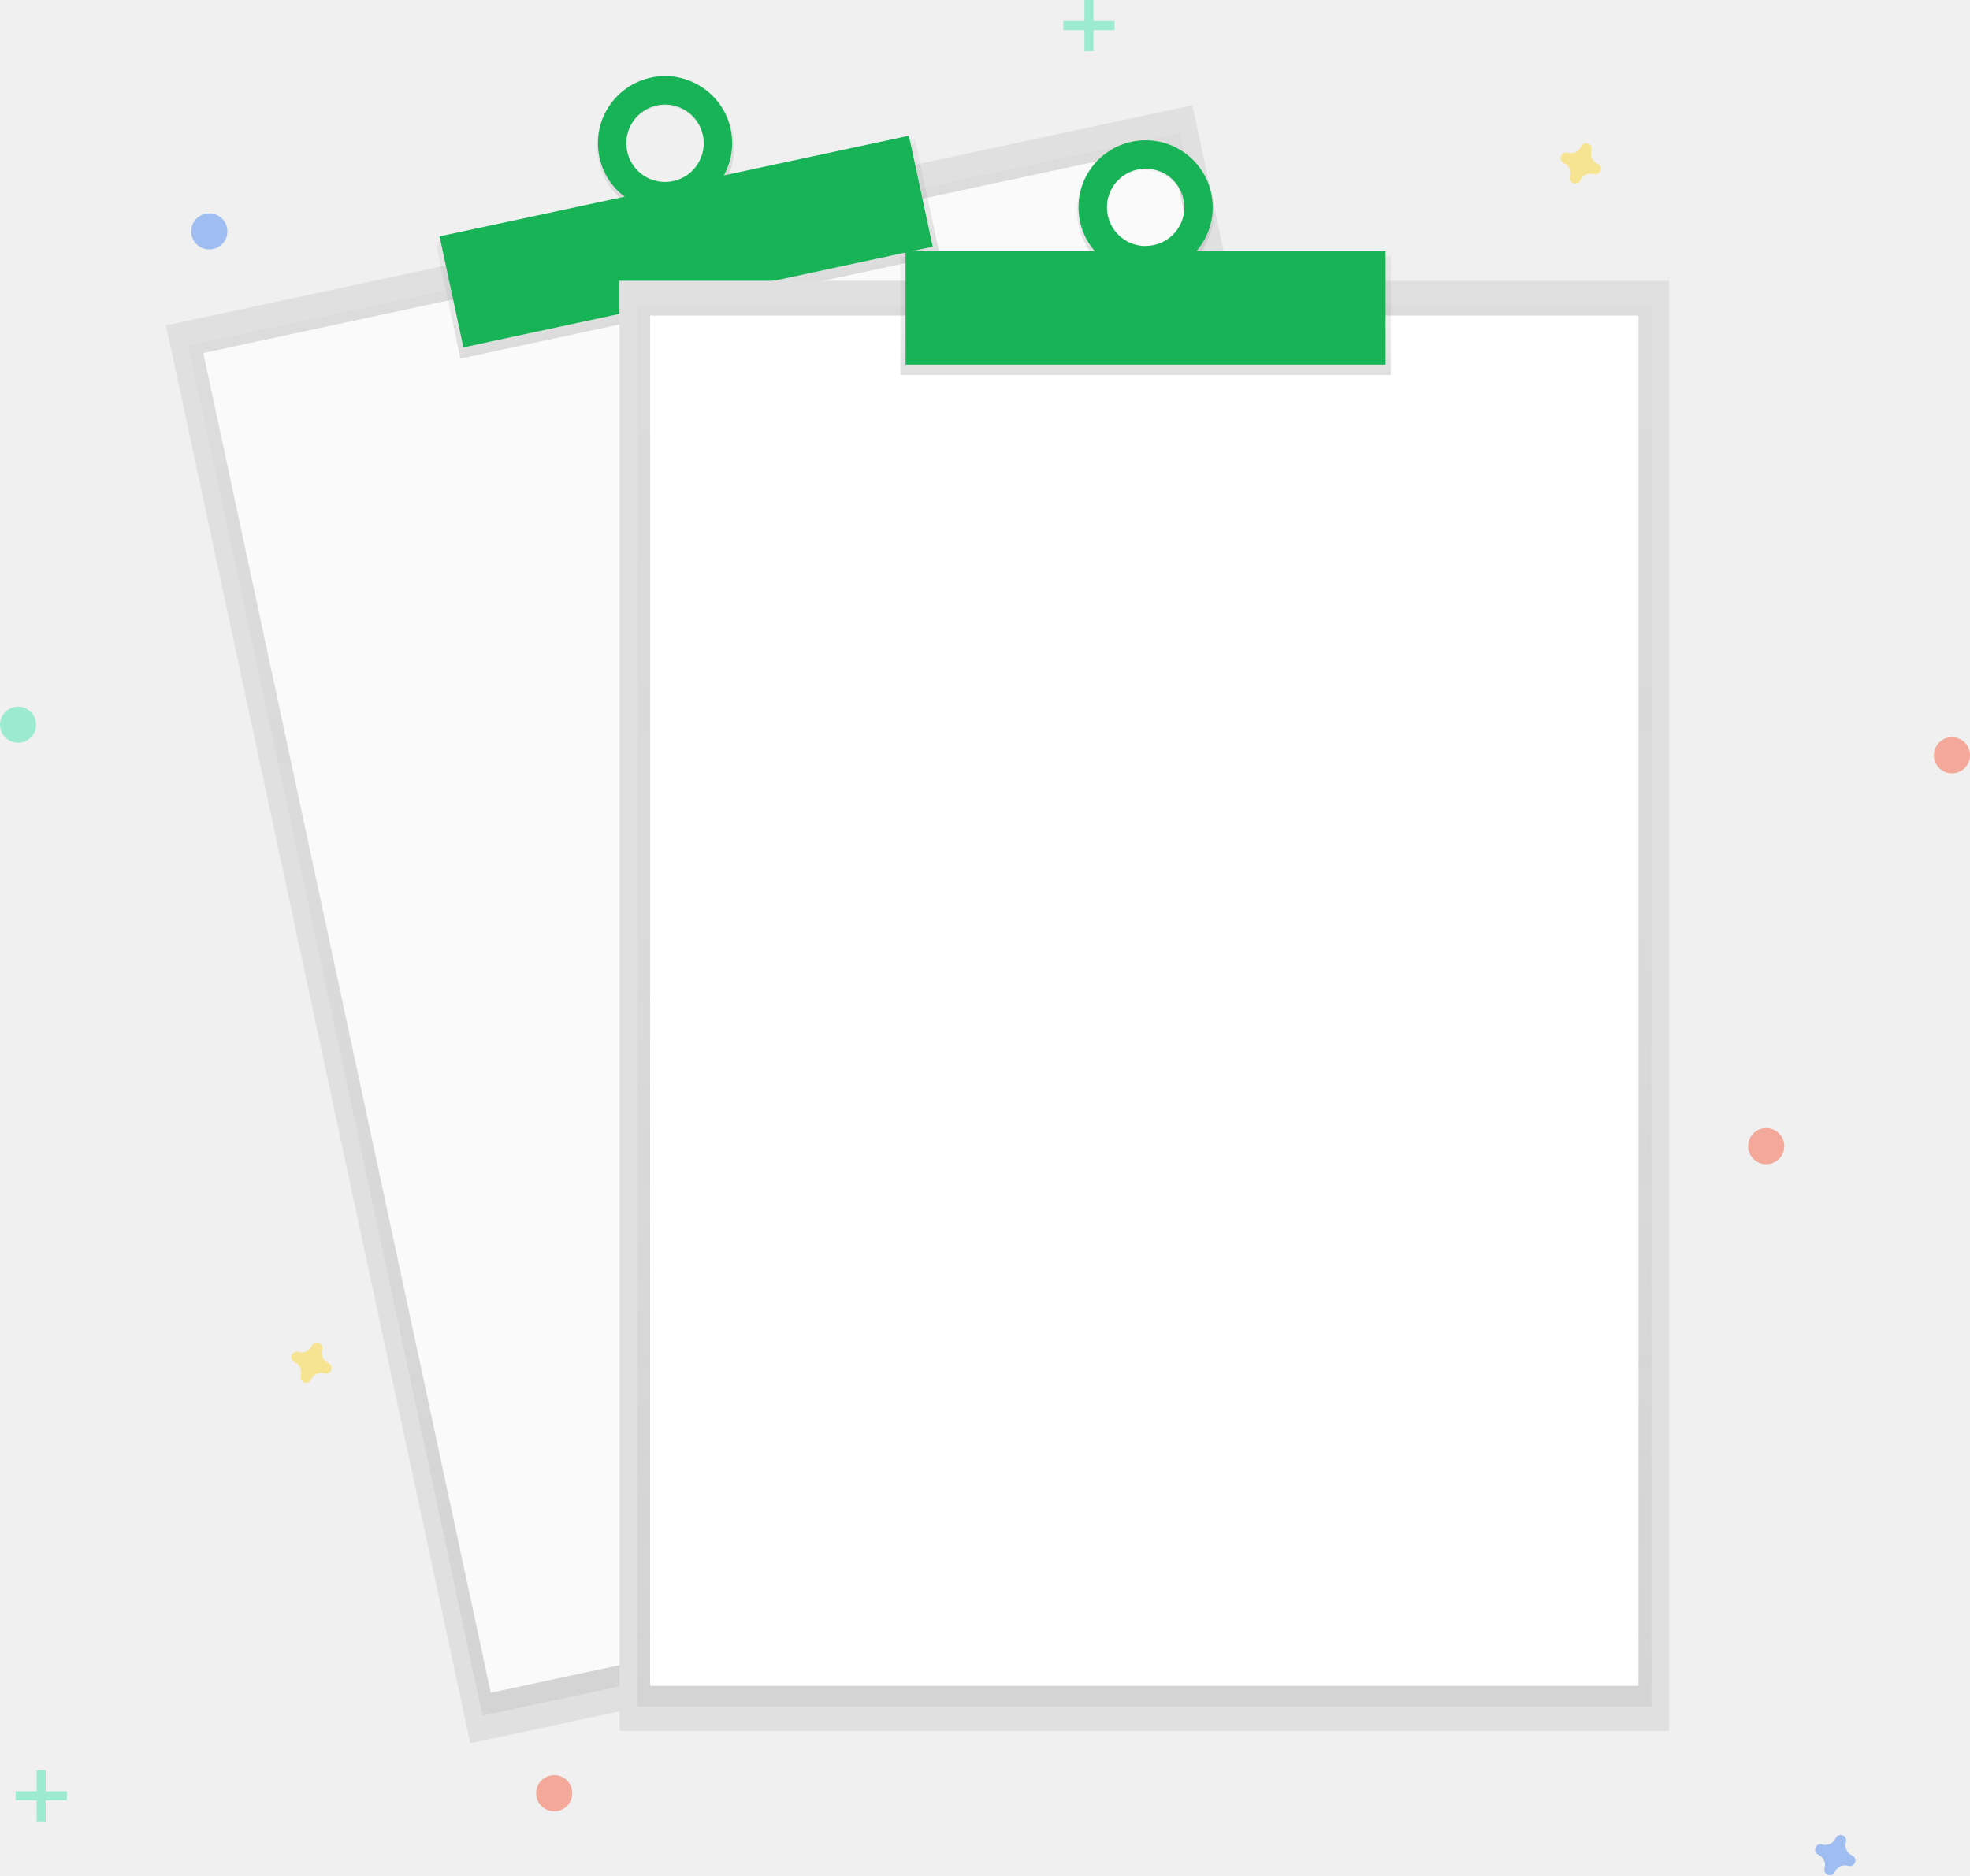
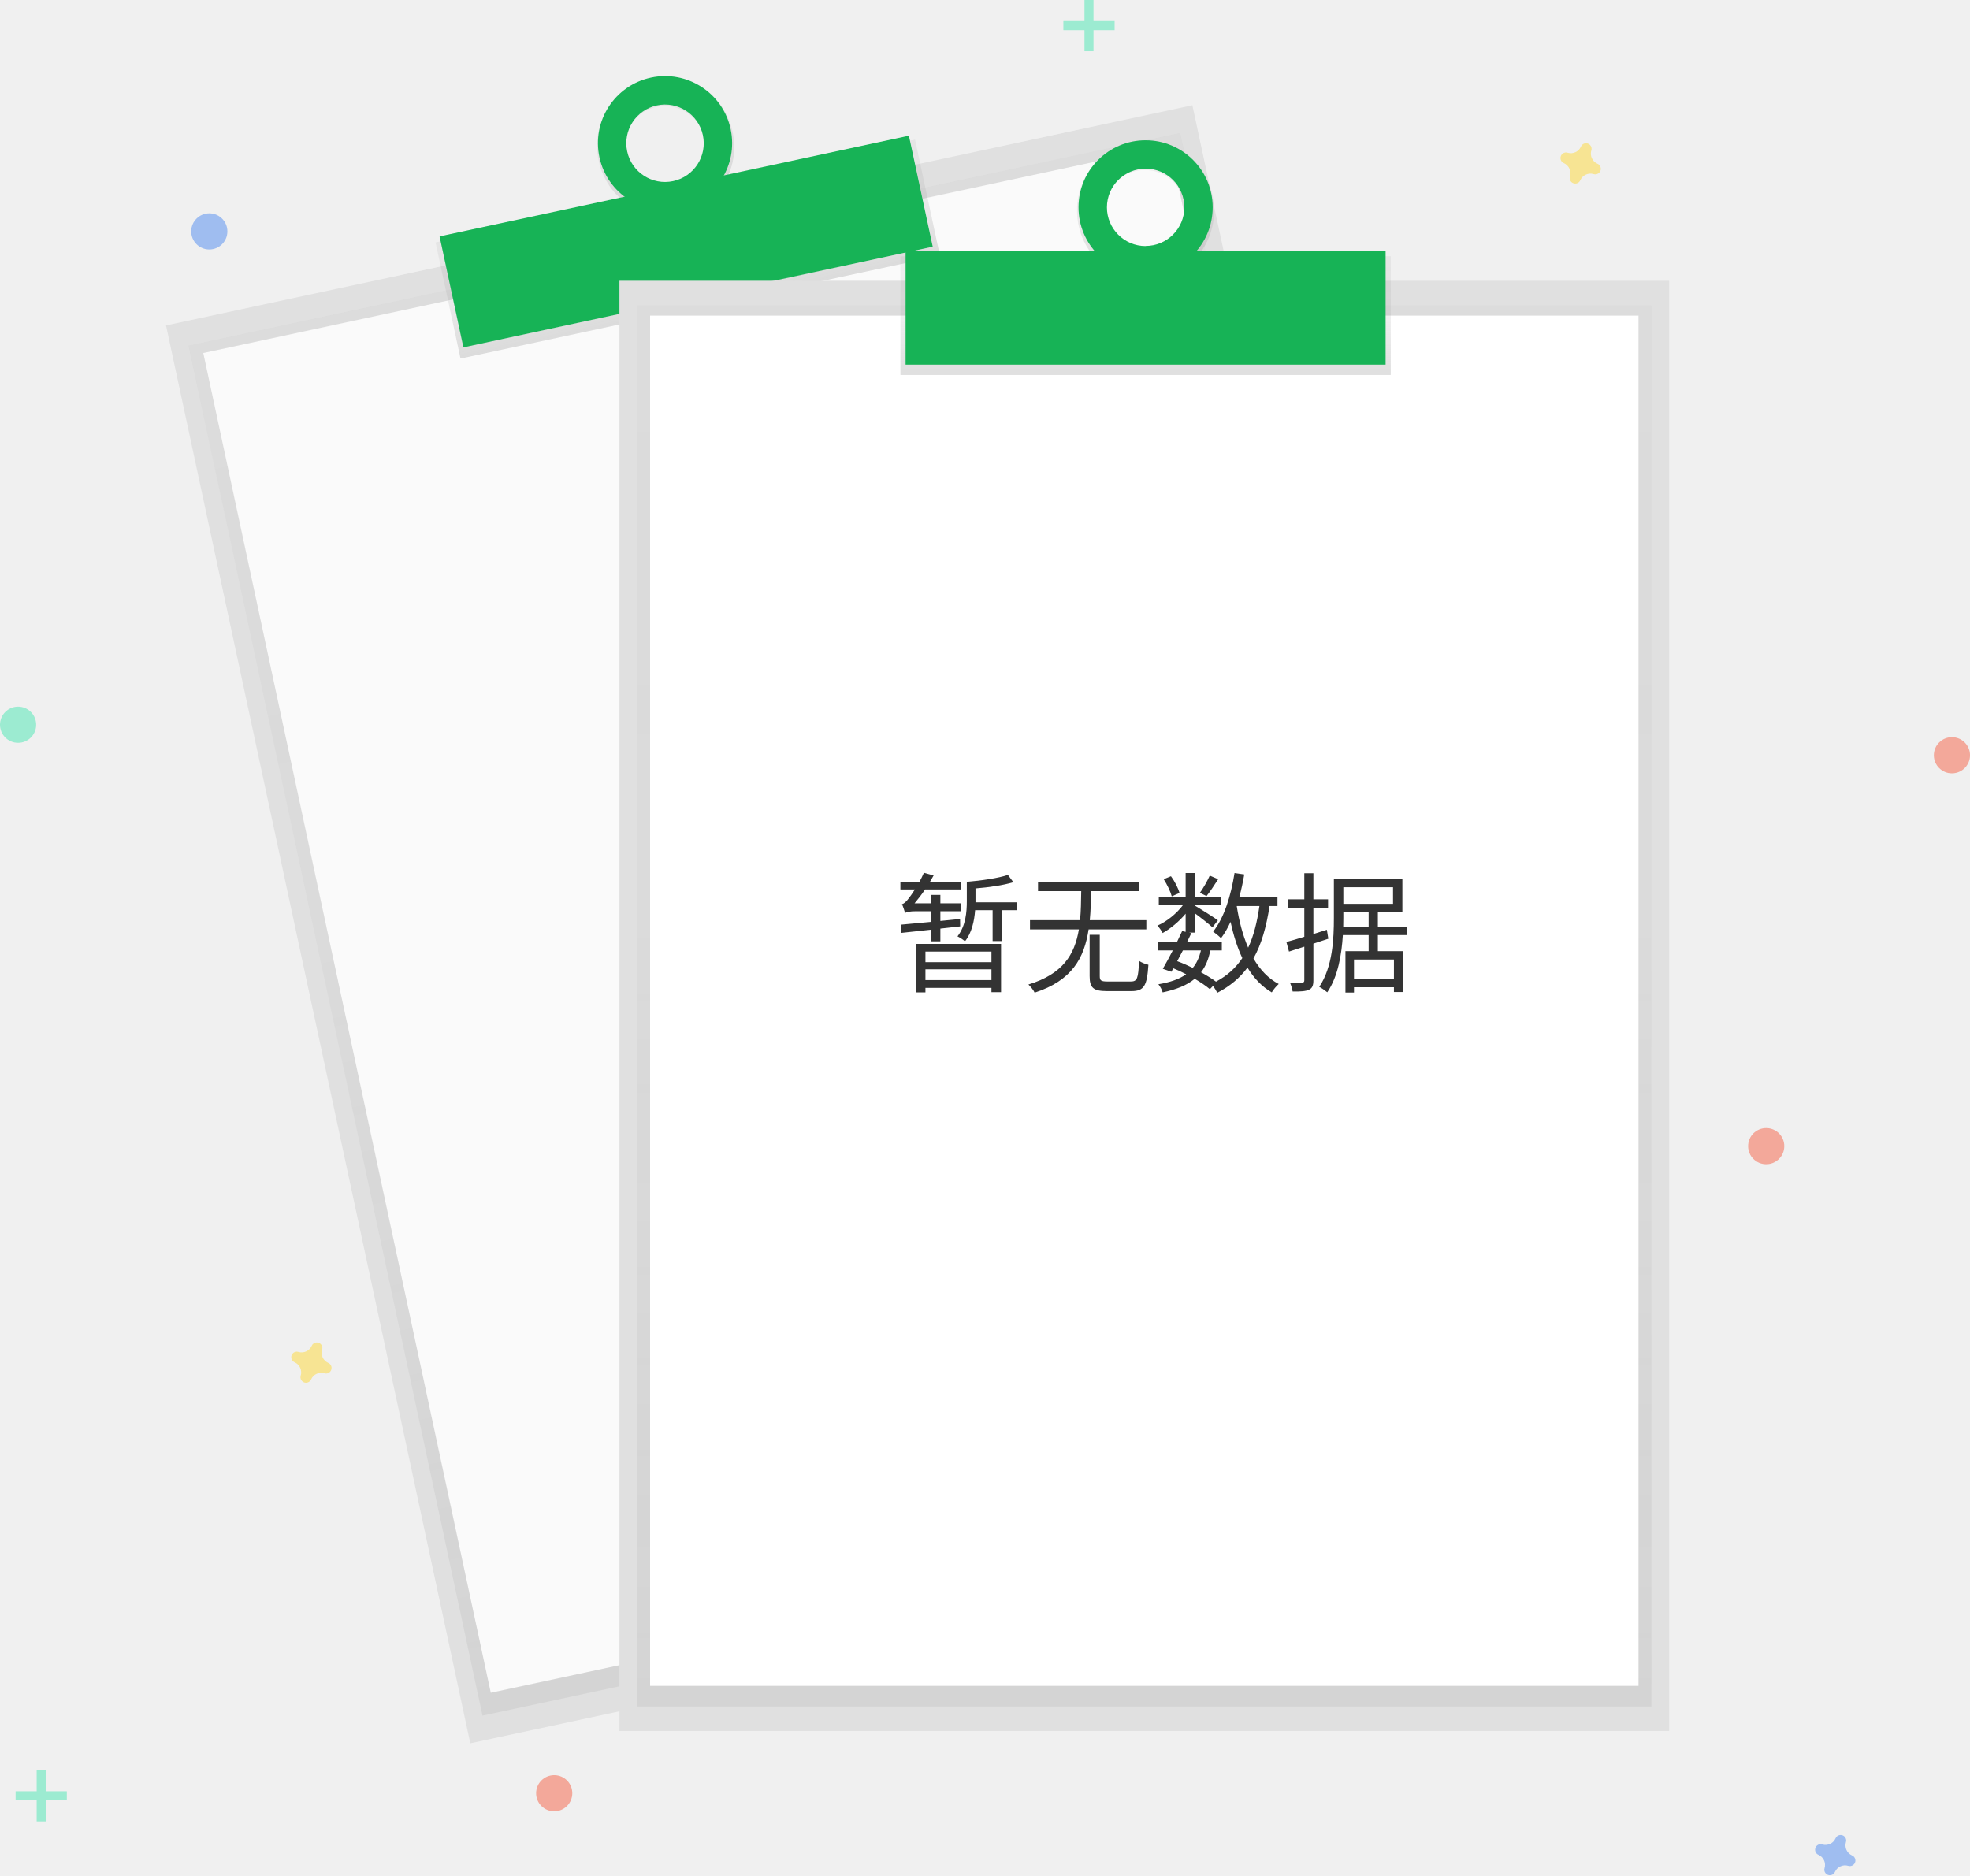
- <svg xmlns="http://www.w3.org/2000/svg" xmlns:xlink="http://www.w3.org/1999/xlink" id="f20e0c25-d928-42cc-98d1-13cc230663ea" data-name="Layer 1" width="100%" height="100%" viewBox="0 0 820.16 780.81" src="https://42f2671d685f51e10fc6-b9fcecea3e50b3b59bdc28dead054ebc.ssl.cf5.rackcdn.com/illustrations/no_data_qbuo.svg" class="item__image" alt="No data">
+ <svg xmlns="http://www.w3.org/2000/svg" xmlns:xlink="http://www.w3.org/1999/xlink" id="f20e0c25-d928-42cc-98d1-13cc230663ea" data-name="Layer 1" viewBox="0 0 820.16 780.81" src="https://42f2671d685f51e10fc6-b9fcecea3e50b3b59bdc28dead054ebc.ssl.cf5.rackcdn.com/illustrations/no_data_qbuo.svg" class="item__image" alt="No data">
  <defs>
    <linearGradient id="07332201-7176-49c2-9908-6dc4a39c4716" x1="539.63" y1="734.6" x2="539.63" y2="151.19" gradientTransform="translate(-3.62 1.57)" gradientUnits="userSpaceOnUse">
      <stop offset="0" stop-color="gray" stop-opacity="0.25" />
      <stop offset="0.54" stop-color="gray" stop-opacity="0.12" />
      <stop offset="1" stop-color="gray" stop-opacity="0.1" />
    </linearGradient>
    <linearGradient id="0ee1ab3f-7ba2-4205-9d4a-9606ad702253" x1="540.17" y1="180.2" x2="540.17" y2="130.75" gradientTransform="translate(-63.92 7.85)" xlink:href="#07332201-7176-49c2-9908-6dc4a39c4716" />
    <linearGradient id="abca9755-bed1-4a97-b027-7f02ee3ffa09" x1="540.17" y1="140.86" x2="540.17" y2="82.43" gradientTransform="translate(-84.51 124.6) rotate(-12.11)" xlink:href="#07332201-7176-49c2-9908-6dc4a39c4716" />
    <linearGradient id="2632d424-e666-4ee4-9508-a494957e14ab" x1="476.4" y1="710.53" x2="476.4" y2="127.12" gradientTransform="matrix(1, 0, 0, 1, 0, 0)" xlink:href="#07332201-7176-49c2-9908-6dc4a39c4716" />
    <linearGradient id="97571ef7-1c83-4e06-b701-c2e47e77dca3" x1="476.94" y1="156.13" x2="476.94" y2="106.68" gradientTransform="matrix(1, 0, 0, 1, 0, 0)" xlink:href="#07332201-7176-49c2-9908-6dc4a39c4716" />
    <linearGradient id="7d32e13e-a0c7-49c4-af0e-066a2f8cb76e" x1="666.86" y1="176.39" x2="666.86" y2="117.95" gradientTransform="matrix(1, 0, 0, 1, 0, 0)" xlink:href="#07332201-7176-49c2-9908-6dc4a39c4716" />
  </defs>
  <rect x="317.5" y="142.55" width="437.02" height="603.82" transform="translate(-271.22 62.72) rotate(-12.11)" fill="#e0e0e0" />
  <g opacity="0.5">
    <rect x="324.89" y="152.76" width="422.25" height="583.41" transform="translate(-271.22 62.72) rotate(-12.11)" fill="url(#07332201-7176-49c2-9908-6dc4a39c4716)" />
  </g>
  <rect x="329.81" y="157.1" width="411.5" height="570.52" transform="translate(-270.79 62.58) rotate(-12.11)" fill="#fafafa" />
  <rect x="374.18" y="138.6" width="204.14" height="49.45" transform="translate(-213.58 43.93) rotate(-12.11)" fill="url(#0ee1ab3f-7ba2-4205-9d4a-9606ad702253)" />
  <path d="M460.93,91.9c-15.41,3.31-25.16,18.78-21.77,34.55s18.62,25.89,34,22.58,25.16-18.78,21.77-34.55S476.34,88.59,460.93,91.9ZM470.6,137A16.86,16.86,0,1,1,483.16,117,16.66,16.66,0,0,1,470.6,137Z" transform="translate(-189.92 -59.59)" fill="url(#abca9755-bed1-4a97-b027-7f02ee3ffa09)" />
  <rect x="375.66" y="136.55" width="199.84" height="47.27" transform="translate(-212.94 43.72) rotate(-12.11)" fill="#17b356" />
  <path d="M460.93,91.9a27.93,27.93,0,1,0,33.17,21.45A27.93,27.93,0,0,0,460.93,91.9ZM470.17,135a16.12,16.12,0,1,1,12.38-19.14A16.12,16.12,0,0,1,470.17,135Z" transform="translate(-189.92 -59.59)" fill="#17b356" />
  <rect x="257.89" y="116.91" width="437.02" height="603.82" fill="#e0e0e0" />
  <g opacity="0.5">
    <rect x="265.28" y="127.12" width="422.25" height="583.41" fill="url(#2632d424-e666-4ee4-9508-a494957e14ab)" />
  </g>
  <rect x="270.65" y="131.42" width="411.5" height="570.52" fill="#fff" />
  <rect x="374.87" y="106.68" width="204.14" height="49.45" fill="url(#97571ef7-1c83-4e06-b701-c2e47e77dca3)" />
  <path d="M666.86,118c-15.76,0-28.54,13.08-28.54,29.22s12.78,29.22,28.54,29.22,28.54-13.08,28.54-29.22S682.62,118,666.86,118Zm0,46.08a16.86,16.86,0,1,1,16.46-16.86A16.66,16.66,0,0,1,666.86,164Z" transform="translate(-189.92 -59.59)" fill="url(#7d32e13e-a0c7-49c4-af0e-066a2f8cb76e)" />
  <rect x="377.02" y="104.56" width="199.84" height="47.27" fill="#17b356" />
  <path d="M666.86,118a27.93,27.93,0,1,0,27.93,27.93A27.93,27.93,0,0,0,666.86,118Zm0,44.05A16.12,16.12,0,1,1,683,145.89,16.12,16.12,0,0,1,666.86,162Z" transform="translate(-189.92 -59.59)" fill="#17b356" />
  <g opacity="0.5">
    <rect x="15.27" y="737.05" width="3.76" height="21.33" fill="#47e6b1" />
    <rect x="205.19" y="796.65" width="3.76" height="21.33" transform="translate(824.47 540.65) rotate(90)" fill="#47e6b1" />
  </g>
  <g opacity="0.5">
    <rect x="451.49" width="3.76" height="21.33" fill="#47e6b1" />
    <rect x="641.4" y="59.59" width="3.76" height="21.33" transform="translate(523.63 -632.62) rotate(90)" fill="#47e6b1" />
  </g>
  <path d="M961,832.15a4.61,4.61,0,0,1-2.57-5.57,2.22,2.22,0,0,0,.1-.51h0a2.31,2.31,0,0,0-4.15-1.53h0a2.22,2.22,0,0,0-.26.45,4.61,4.61,0,0,1-5.57,2.57,2.22,2.22,0,0,0-.51-.1h0a2.31,2.31,0,0,0-1.53,4.15h0a2.22,2.22,0,0,0,.45.26,4.61,4.61,0,0,1,2.57,5.57,2.22,2.22,0,0,0-.1.51h0a2.31,2.31,0,0,0,4.15,1.53h0a2.22,2.22,0,0,0,.26-.45,4.61,4.61,0,0,1,5.57-2.57,2.22,2.22,0,0,0,.51.1h0a2.31,2.31,0,0,0,1.53-4.15h0A2.22,2.22,0,0,0,961,832.15Z" transform="translate(-189.92 -59.59)" fill="#4d8af0" opacity="0.5" />
  <path d="M326.59,627.09a4.61,4.61,0,0,1-2.57-5.57,2.22,2.22,0,0,0,.1-.51h0a2.31,2.31,0,0,0-4.15-1.53h0a2.22,2.22,0,0,0-.26.45,4.61,4.61,0,0,1-5.57,2.57,2.22,2.22,0,0,0-.51-.1h0a2.31,2.31,0,0,0-1.53,4.15h0a2.22,2.22,0,0,0,.45.26,4.61,4.61,0,0,1,2.57,5.57,2.22,2.22,0,0,0-.1.51h0a2.31,2.31,0,0,0,4.15,1.53h0a2.22,2.22,0,0,0,.26-.45A4.61,4.61,0,0,1,325,631.4a2.22,2.22,0,0,0,.51.1h0a2.31,2.31,0,0,0,1.53-4.15h0A2.22,2.22,0,0,0,326.59,627.09Z" transform="translate(-189.92 -59.59)" fill="#fdd835" opacity="0.5" />
  <path d="M855,127.77a4.61,4.61,0,0,1-2.57-5.57,2.22,2.22,0,0,0,.1-.51h0a2.31,2.31,0,0,0-4.15-1.53h0a2.22,2.22,0,0,0-.26.45,4.61,4.61,0,0,1-5.57,2.57,2.22,2.22,0,0,0-.51-.1h0a2.31,2.31,0,0,0-1.53,4.15h0a2.22,2.22,0,0,0,.45.26,4.61,4.61,0,0,1,2.57,5.57,2.22,2.22,0,0,0-.1.51h0a2.31,2.31,0,0,0,4.15,1.53h0a2.22,2.22,0,0,0,.26-.45,4.61,4.61,0,0,1,5.57-2.57,2.22,2.22,0,0,0,.51.1h0a2.31,2.31,0,0,0,1.53-4.15h0A2.22,2.22,0,0,0,855,127.77Z" transform="translate(-189.92 -59.59)" fill="#fdd835" opacity="0.5" />
  <circle cx="812.64" cy="314.47" r="7.53" fill="#f55f44" opacity="0.5" />
  <circle cx="230.73" cy="746.65" r="7.53" fill="#f55f44" opacity="0.5" />
  <circle cx="735.31" cy="477.23" r="7.53" fill="#f55f44" opacity="0.5" />
  <circle cx="87.14" cy="96.35" r="7.53" fill="#4d8af0" opacity="0.5" />
  <circle cx="7.53" cy="301.76" r="7.53" fill="#47e6b1" opacity="0.5" />
+   <text fill="#333" x="480" y="390" style="font-size:4.5em;dominant-baseline:middle;text-anchor:middle;">
+     暂无数据
+   </text>
</svg>
